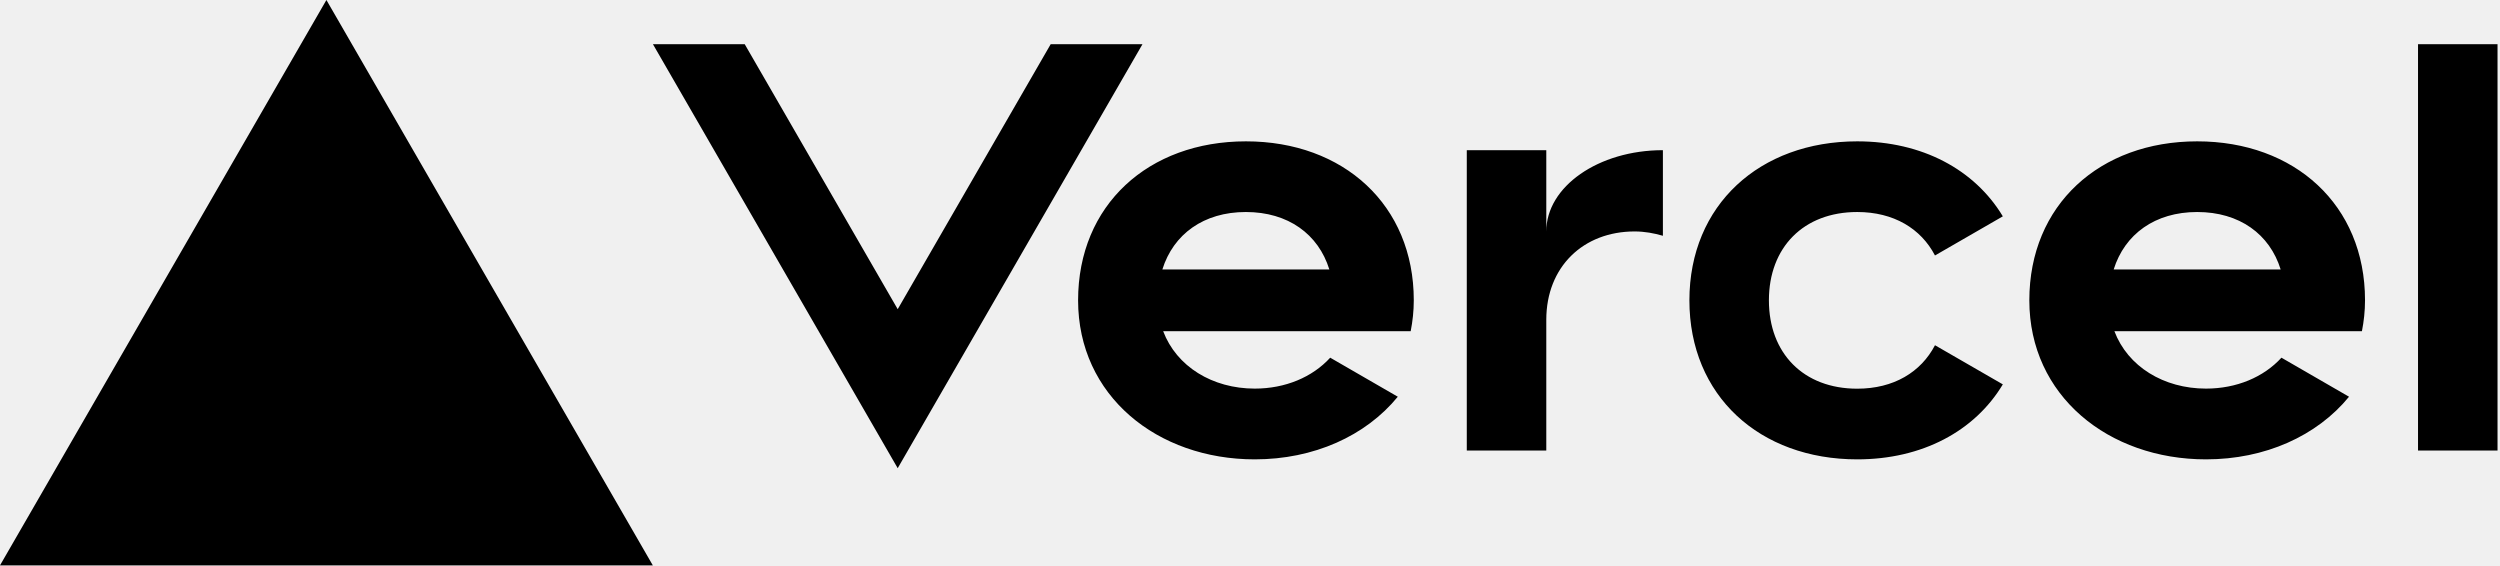
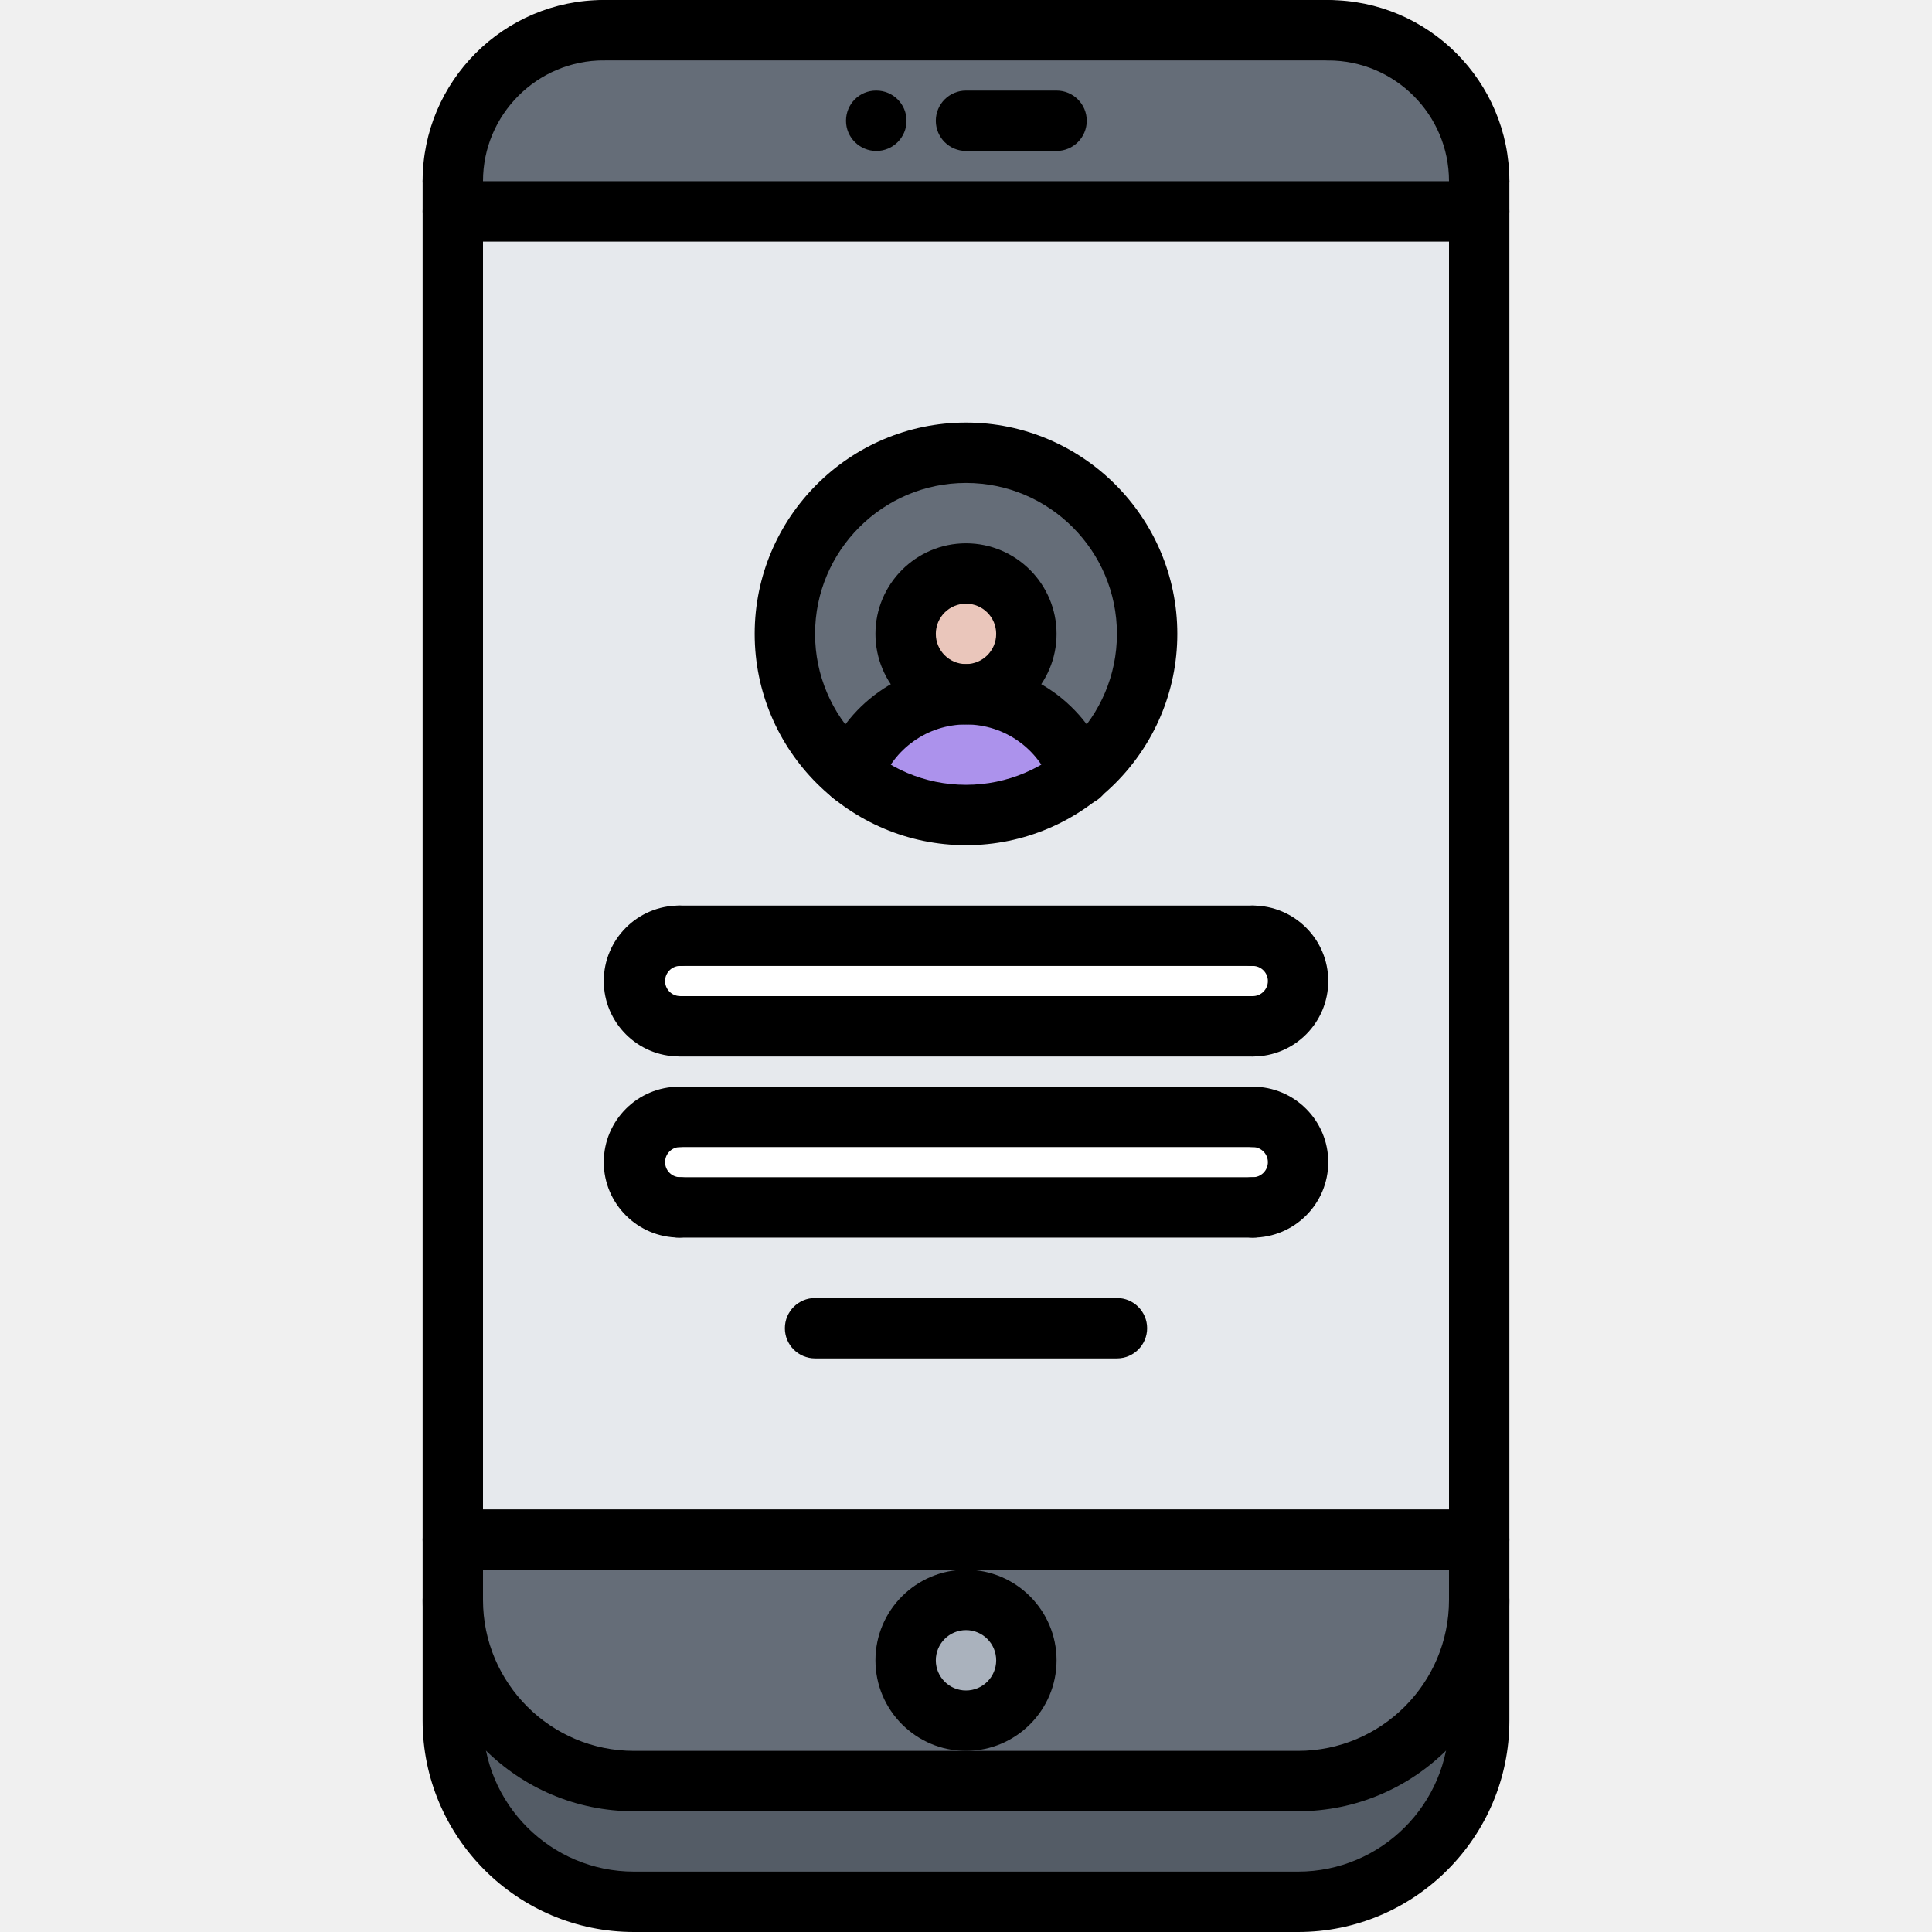
- <svg xmlns="http://www.w3.org/2000/svg" width="283" height="64" viewBox="0 0 283 64" fill="none">
-   <path d="M141.04 16c-11.04 0-19 7.2-19 18s8.96 18 20 18c6.67 0 12.55-2.64 16.19-7.09l-7.65-4.42c-2.02 2.21-5.09 3.5-8.54 3.5-4.79 0-8.86-2.5-10.37-6.5h28.02c.22-1.12.35-2.28.35-3.5 0-10.79-7.96-17.99-19-17.99zm-9.46 14.5c1.25-3.99 4.67-6.5 9.45-6.5 4.79 0 8.21 2.51 9.45 6.5h-18.9zM248.72 16c-11.04 0-19 7.2-19 18s8.96 18 20 18c6.67 0 12.55-2.64 16.19-7.09l-7.65-4.42c-2.02 2.21-5.09 3.5-8.54 3.5-4.79 0-8.86-2.5-10.37-6.5h28.02c.22-1.12.35-2.28.35-3.5 0-10.79-7.96-17.99-19-17.99zm-9.45 14.5c1.25-3.99 4.67-6.5 9.45-6.5 4.79 0 8.21 2.51 9.45 6.5h-18.9zM200.24 34c0 6 3.92 10 10 10 4.12 0 7.21-1.87 8.8-4.92l7.68 4.43c-3.18 5.3-9.14 8.49-16.48 8.49-11.05 0-19-7.2-19-18s7.96-18 19-18c7.34 0 13.29 3.19 16.48 8.49l-7.68 4.43c-1.59-3.05-4.68-4.92-8.8-4.92-6.07 0-10 4-10 10zm82.48-29v46h-9V5h9zM36.95 0L73.9 64H0L36.95 0zm92.38 5l-27.71 48L73.91 5H84.3l17.32 30 17.32-30h10.39zm58.91 12v9.69c-1-.29-2.06-.49-3.2-.49-5.81 0-10 4-10 10V51h-9V17h9v9.2c0-5.08 5.91-9.2 13.2-9.2z" fill="#000" />
+ <svg xmlns="http://www.w3.org/2000/svg" width="64" height="64" xml:space="preserve">
+   <path fill="#545C66" d="M44 5H20c-2.76 0-5 2.24-5 5v47.002c0 3.3 2.7 6 6 6h22c3.3 0 6-2.7 6-6V10c0-2.76-2.24-5-5-5z" />
+   <path fill="#656D78" d="M44 .998H20c-2.76 0-5 2.24-5 5v47c0 3.3 2.7 6 6 6h22c3.3 0 6-2.7 6-6v-47c0-2.76-2.24-5-5-5z" />
+   <path fill="#E6E9ED" d="M15 6.998h34v44H15z" />
+   <path fill="#AAB2BD" d="M32 52.998a2 2 0 1 1 .001 4.001A2 2 0 0 1 32 52.998z" />
+   <g>
+     <path fill="#FFF" d="M41.5 39.998h-19v-.01a1.496 1.496 0 1 1 0-2.99h19c.83 0 1.5.67 1.5 1.5 0 .82-.67 1.5-1.5 1.5zM41.5 33.998h-19v-.01a1.496 1.496 0 1 1 0-2.99h19c.83 0 1.5.67 1.5 1.5 0 .82-.67 1.5-1.5 1.5z" />
+     <path fill="#EAC6BB" d="M34 20.998c0 1.1-.9 2-2 2s-2-.9-2-2a2 2 0 1 1 4 0z" />
+     <path fill="#AC92EC" d="M32 22.998c1.74 0 3.22 1.1 3.77 2.66-1.029.84-2.34 1.34-3.77 1.34s-2.74-.5-3.77-1.34a4 4 0 0 1 3.77-2.66z" />
+     <path fill="#656D78" d="M30 20.998c0 1.1.9 2 2 2a4 4 0 0 0-3.77 2.66 5.967 5.967 0 0 1-2.23-4.66c0-3.32 2.69-6 6-6s6 2.68 6 6c0 1.88-.87 3.57-2.23 4.66a3.984 3.984 0 0 0-3.77-2.66 2 2 0 1 0-2-2z" />
+   </g>
+   <g>
+     <path d="M43 60H21c-3.859 0-7-3.141-7-7a1 1 0 1 1 2 0c0 2.757 2.243 5 5 5h22c2.757 0 5-2.243 5-5a1 1 0 1 1 2 0c0 3.859-3.141 7-7 7zM29.03 5c-.553 0-1.005-.447-1.005-1s.442-1 .994-1h.011a1 1 0 1 1 0 2zM35 5h-3a1 1 0 1 1 0-2h3a1 1 0 1 1 0 2zM49 7.002a1 1 0 0 1-1-1c0-2.206-1.794-4-4-4a1 1 0 1 1 0-2c3.309 0 6 2.691 6 6a1 1 0 0 1-1 1zM15 7a1 1 0 0 1-1-1c0-3.309 2.691-6 6-6a1 1 0 1 1 0 2c-2.206 0-4 1.794-4 4a1 1 0 0 1-1 1z" />
+     <path d="M44 2H20a1 1 0 1 1 0-2h24a1 1 0 1 1 0 2zM49 8.002H15a1 1 0 1 1 0-2h34a1 1 0 1 1 0 2z" />
+     <g>
+       <path d="M43 64H21c-3.859 0-7-3.141-7-7V6a1 1 0 1 1 2 0v51c0 2.757 2.243 5 5 5h22c2.757 0 5-2.243 5-5V6.002a1 1 0 1 1 2 0V57c0 3.859-3.141 7-7 7z" />
+       <path d="M49 52H15a1 1 0 1 1 0-2h34a1 1 0 1 1 0 2zM32 58c-1.654 0-3-1.346-3-3s1.346-3 3-3 3 1.346 3 3-1.346 3-3 3zm0-4a1 1 0 1 0 0 2 1 1 0 0 0 0-2z" />
+     </g>
+     <g>
+       <path d="M22.5 34.996c-1.378 0-2.499-1.121-2.499-2.499s1.121-2.499 2.499-2.499a1 1 0 1 1 0 2 .5.5 0 0 0 0 .998 1 1 0 1 1 0 2zM41.5 34.998a1 1 0 1 1 0-2c.275 0 .5-.225.5-.5s-.225-.5-.5-.5a1 1 0 1 1 0-2c1.379 0 2.5 1.121 2.5 2.5s-1.121 2.5-2.5 2.5z" />
+       <path d="M41.5 31.998h-19a1 1 0 1 1 0-2h19a1 1 0 1 1 0 2zM41.5 34.998h-19a1 1 0 1 1 0-2h19a1 1 0 1 1 0 2z" />
+     </g>
+     <g>
+       <path d="M22.5 40.996c-1.378 0-2.499-1.121-2.499-2.499s1.121-2.499 2.499-2.499a1 1 0 1 1 0 2 .5.5 0 0 0 0 .998 1 1 0 1 1 0 2zM41.5 40.998a1 1 0 1 1 0-2c.275 0 .5-.225.5-.5s-.225-.5-.5-.5a1 1 0 1 1 0-2c1.379 0 2.5 1.121 2.5 2.5s-1.121 2.5-2.5 2.5z" />
+       <path d="M41.5 37.998h-19a1 1 0 1 1 0-2h19a1 1 0 1 1 0 2zM41.5 40.998h-19a1 1 0 1 1 0-2h19a1 1 0 1 1 0 2z" />
+     </g>
+     <g>
+       <path d="M37 44.999H27a1 1 0 1 1 0-2h10a1 1 0 1 1 0 2z" />
+     </g>
+     <g>
+       <path d="M32 27.998c-3.859 0-7-3.141-7-7s3.141-7 7-7 7 3.141 7 7-3.141 7-7 7zm0-12c-2.757 0-5 2.243-5 5s2.243 5 5 5 5-2.243 5-5-2.243-5-5-5z" />
+       <path d="M32 23.998c-1.654 0-3-1.346-3-3s1.346-3 3-3 3 1.346 3 3-1.346 3-3 3zm0-4a1 1 0 1 0 0 2 1 1 0 0 0 0-2z" />
+       <path d="M28.229 26.664a.998.998 0 0 1-.942-1.333 5.007 5.007 0 0 1 4.715-3.333 5.008 5.008 0 0 1 4.712 3.325 1 1 0 1 1-1.884.67 3.006 3.006 0 0 0-2.827-1.995c-1.27 0-2.407.804-2.83 1.999a1.003 1.003 0 0 1-.944.667z" />
+     </g>
+   </g>
</svg>
